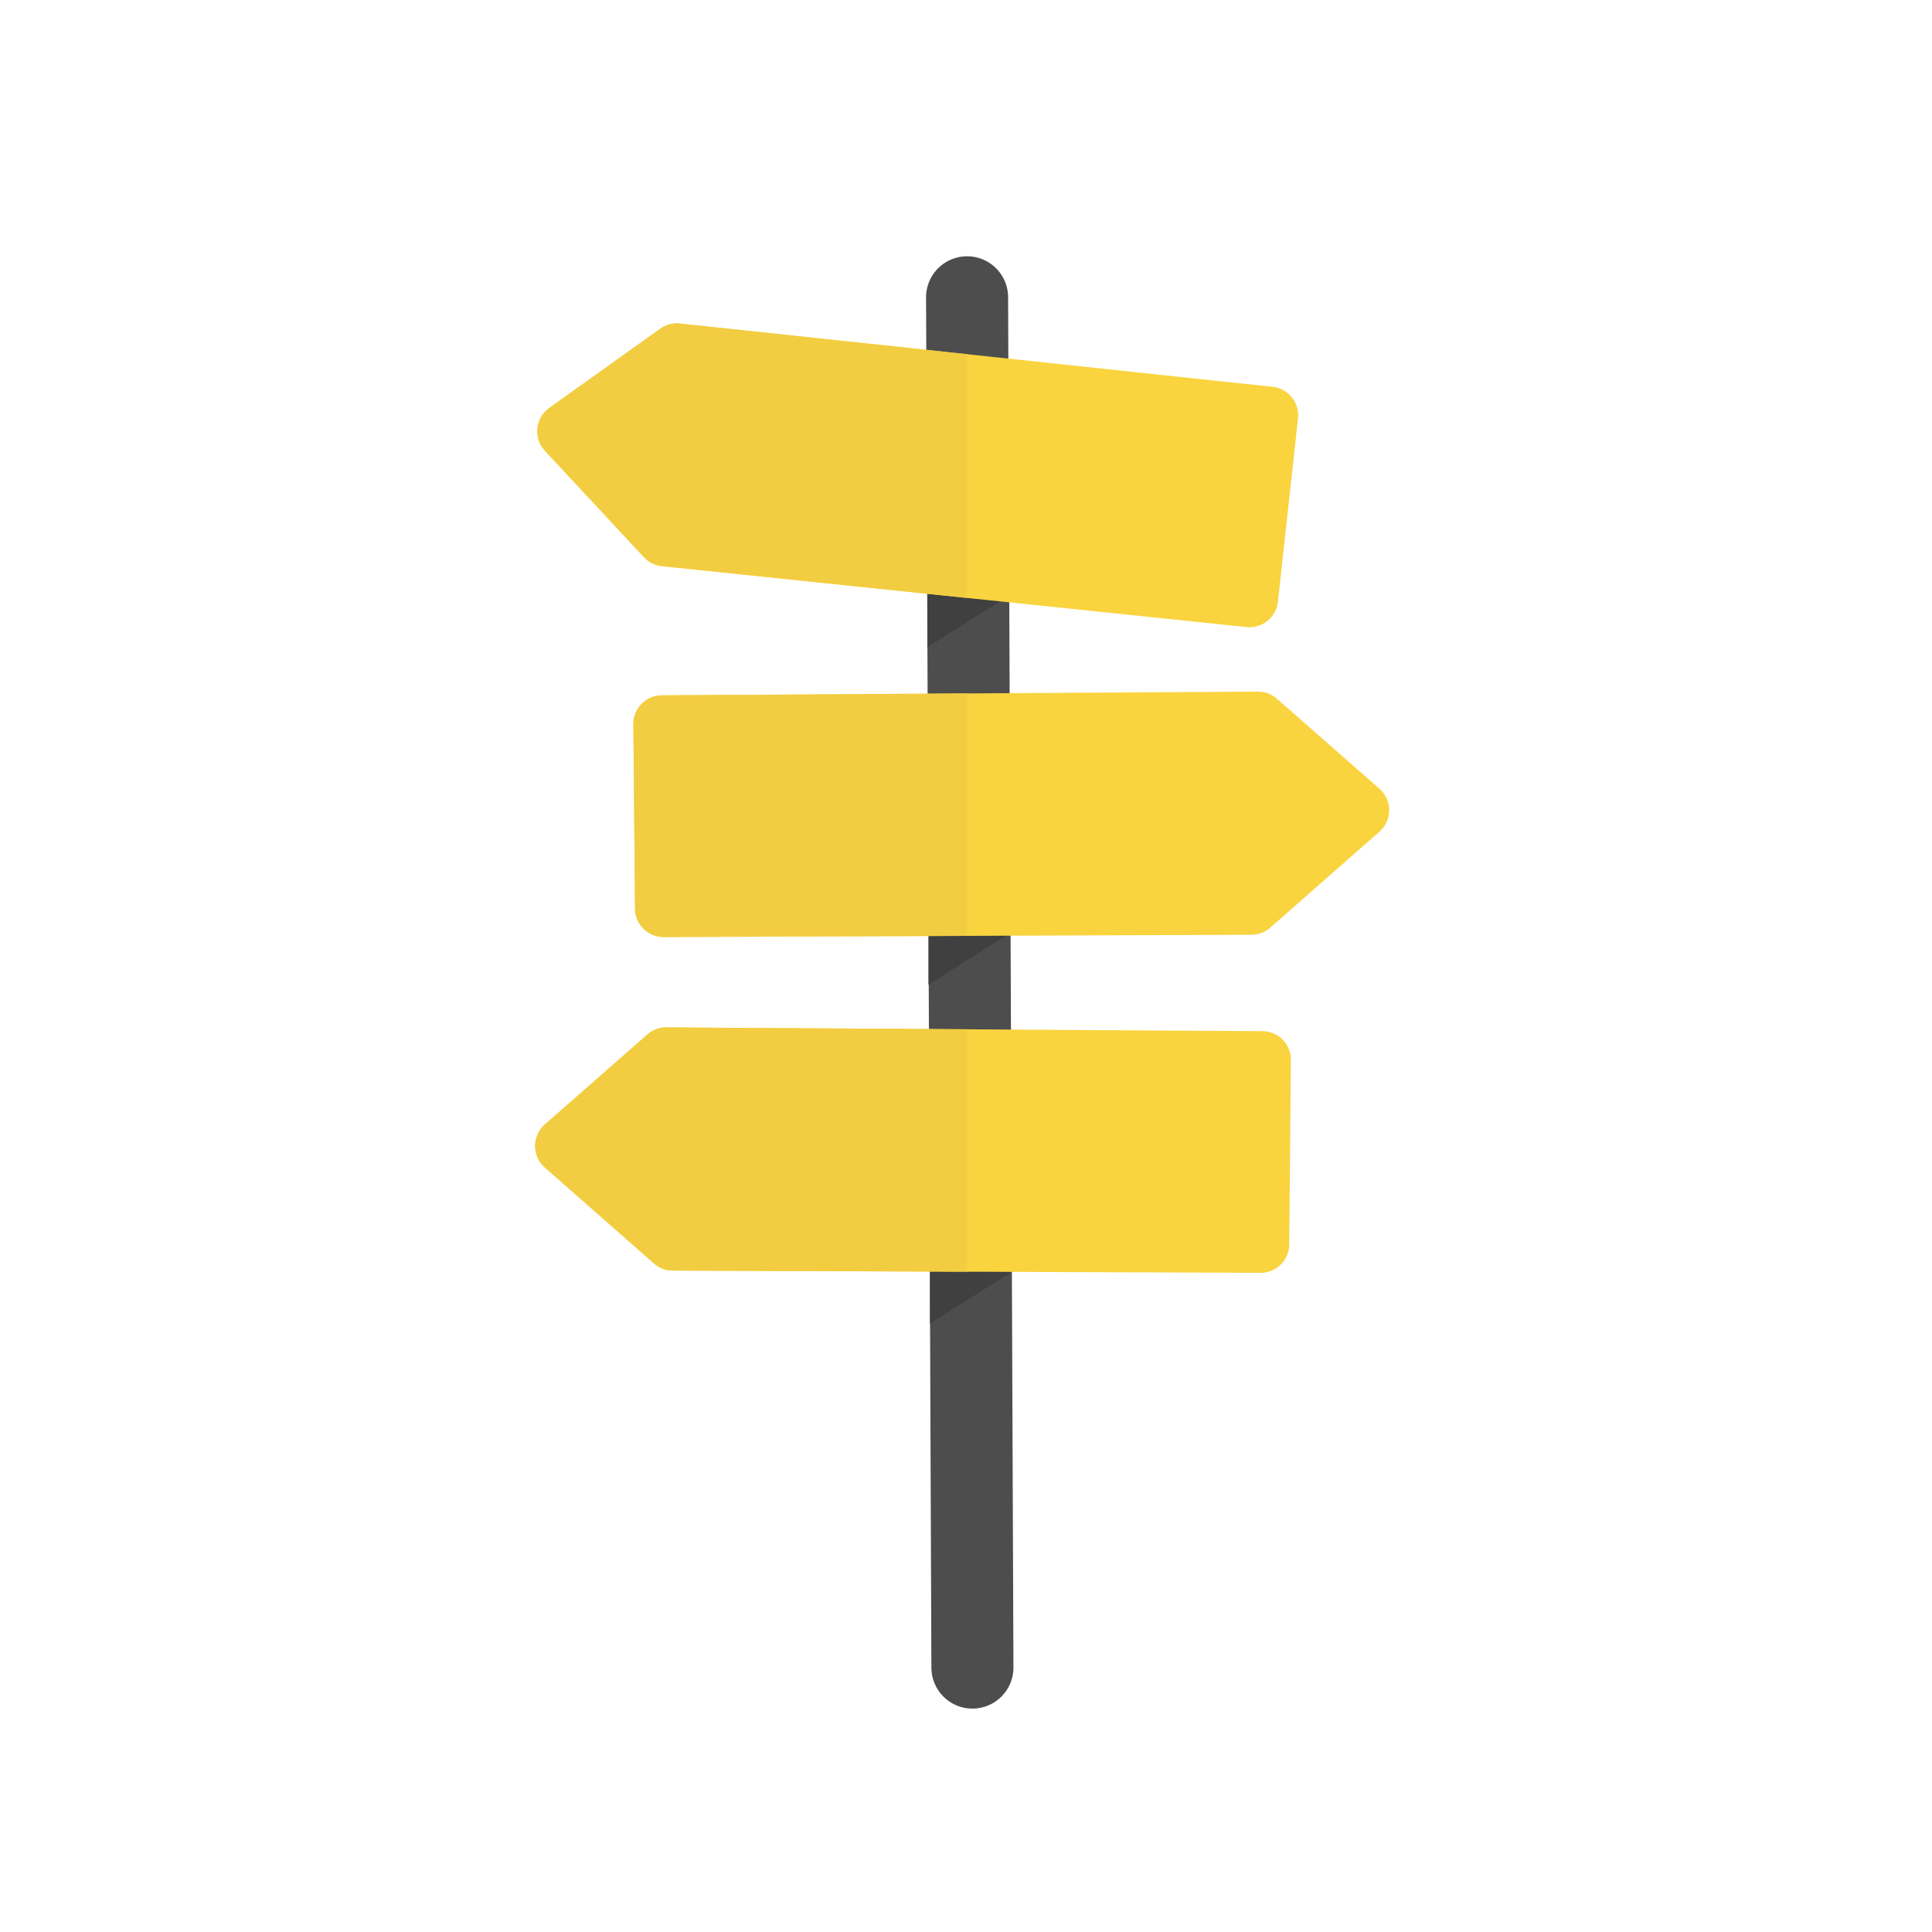
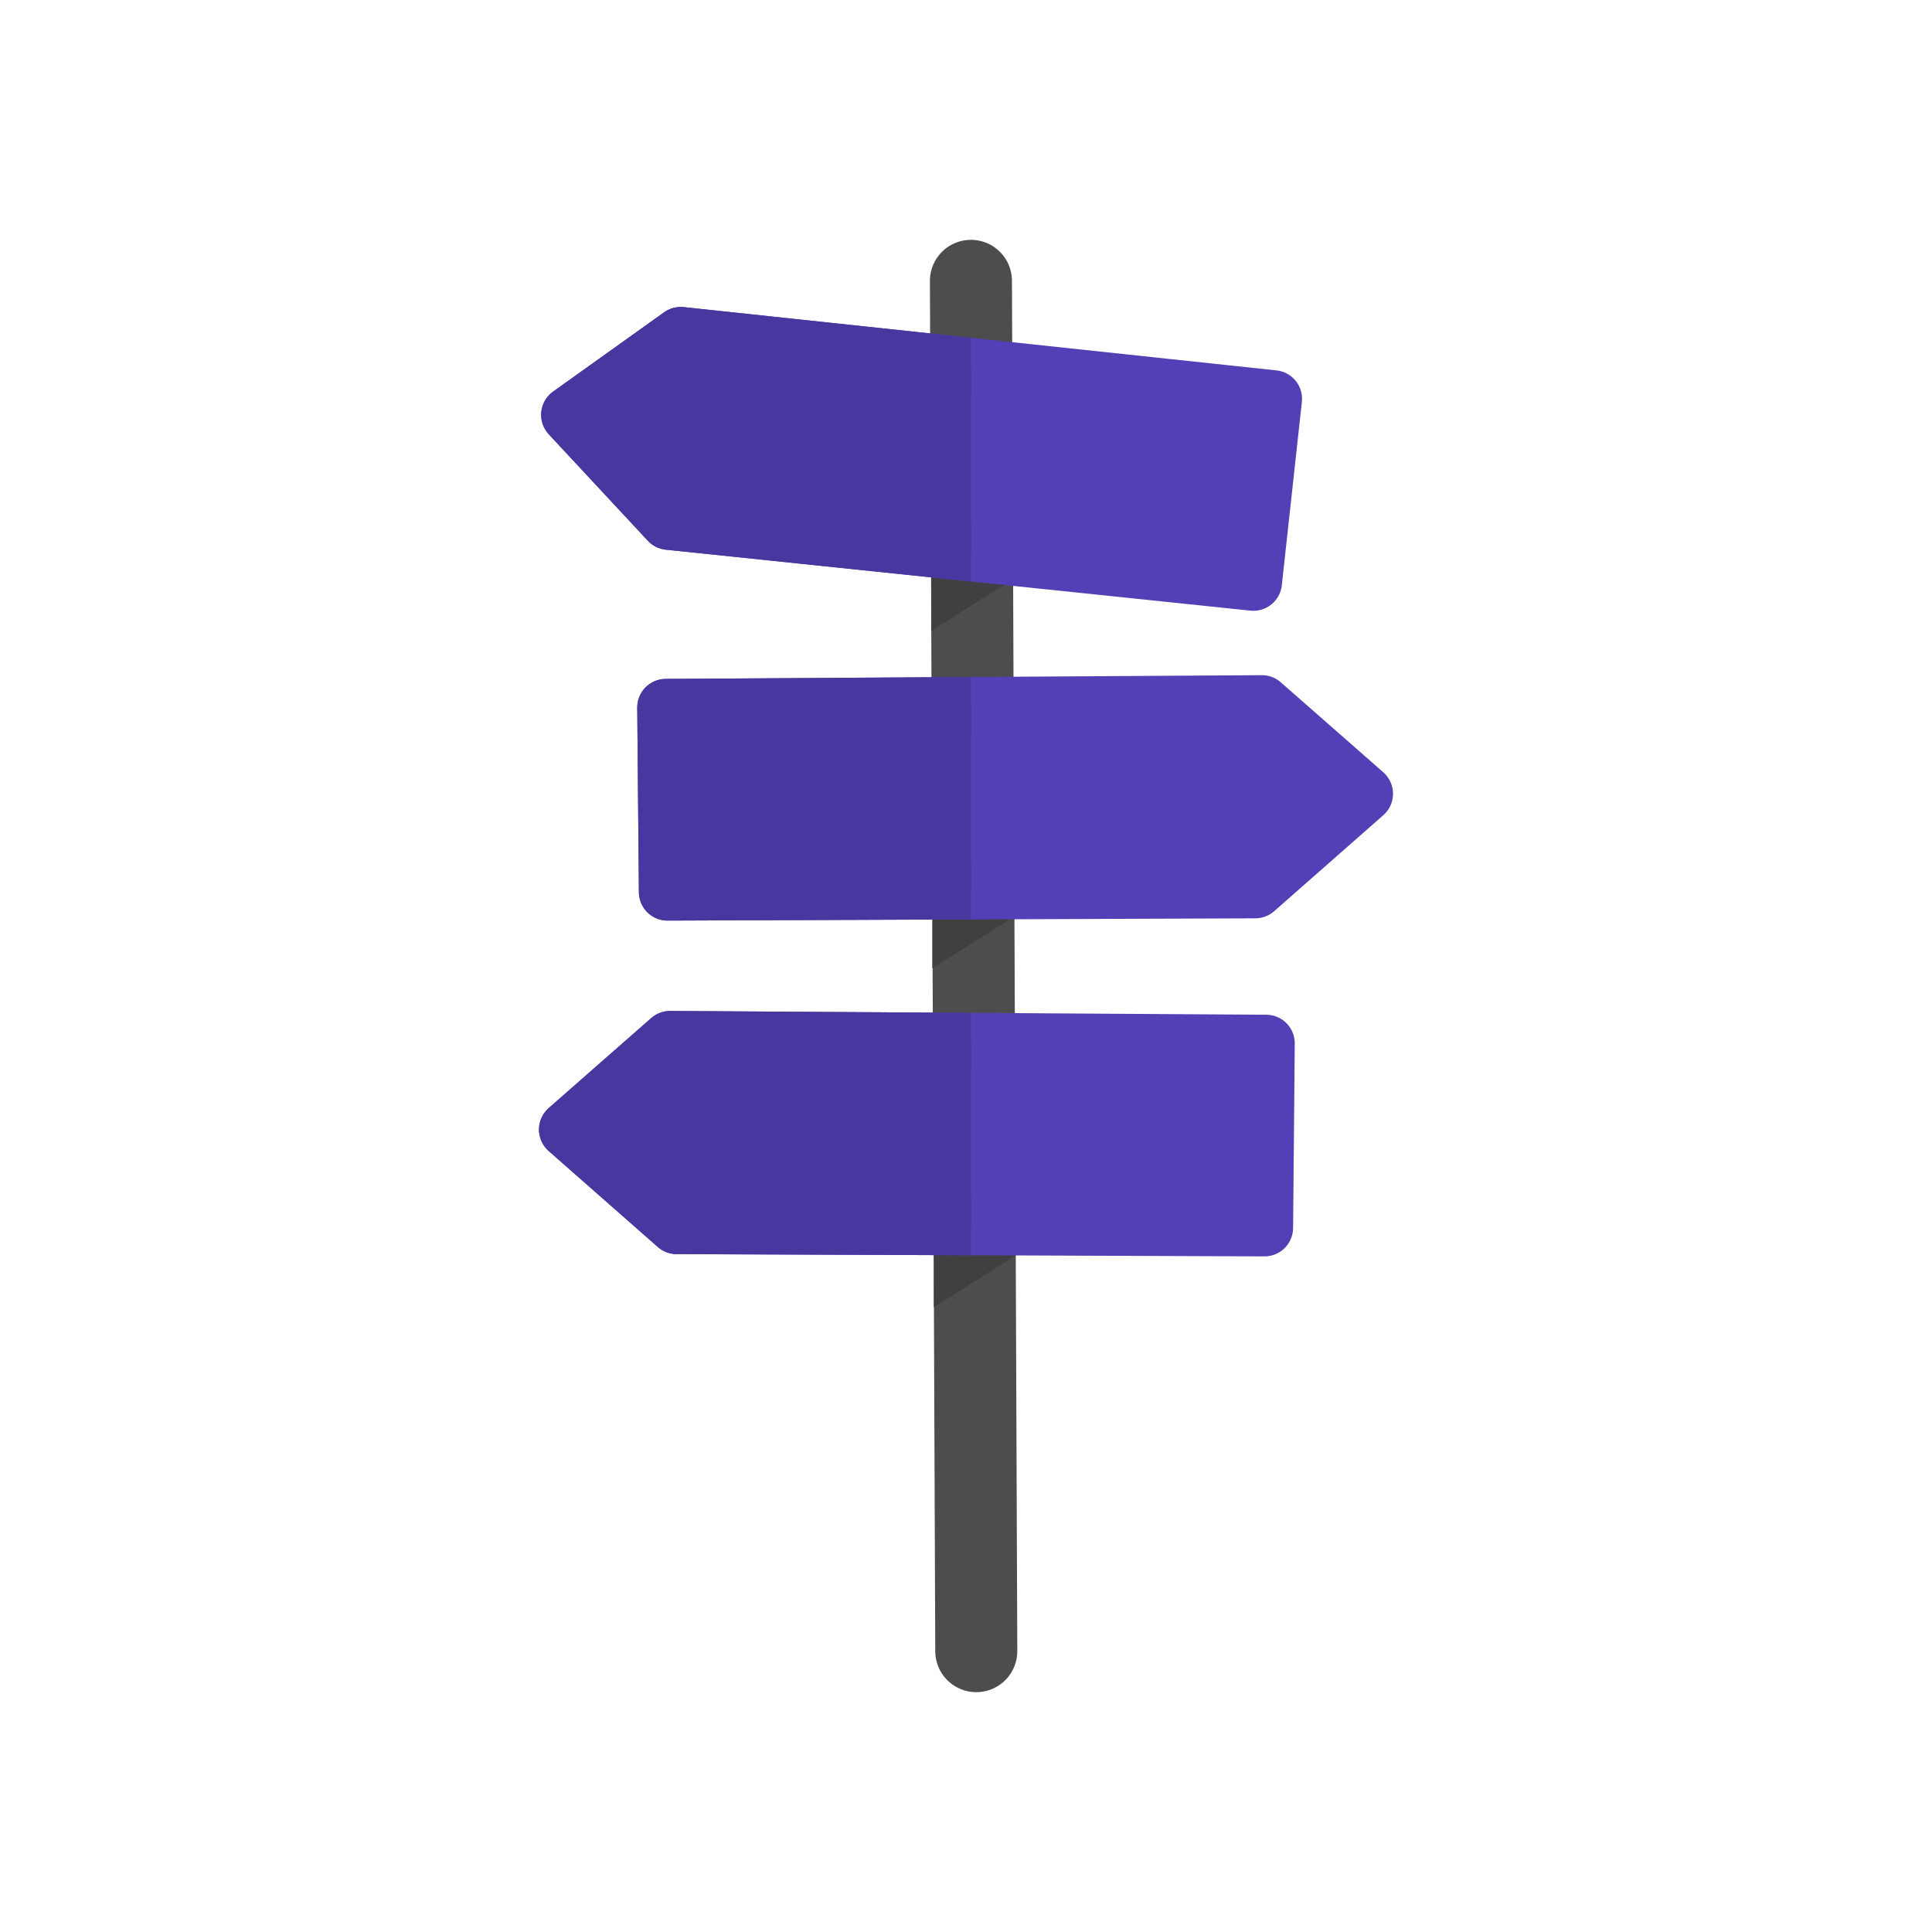
<svg xmlns="http://www.w3.org/2000/svg" width="199mm" height="199mm" viewBox="0 0 199 199" version="1.1" id="svg8">
  <defs id="defs2">
    <clipPath clipPathUnits="userSpaceOnUse" id="clipPath4690">
      <rect style="opacity:1;fill:#f25441;fill-opacity:1;stroke:none;stroke-width:9.693;stroke-linecap:round;stroke-linejoin:round;stroke-miterlimit:4;stroke-dasharray:none;stroke-dashoffset:0;stroke-opacity:1;paint-order:stroke fill markers" id="rect4692" width="49.678" height="105.867" x="55.047" y="77.929" />
    </clipPath>
    <clipPath clipPathUnits="userSpaceOnUse" id="clipPath4694">
      <rect style="opacity:1;fill:#f25441;fill-opacity:1;stroke:none;stroke-width:9.693;stroke-linecap:round;stroke-linejoin:round;stroke-miterlimit:4;stroke-dasharray:none;stroke-dashoffset:0;stroke-opacity:1;paint-order:stroke fill markers" id="rect4696" width="49.678" height="105.867" x="55.047" y="77.929" />
    </clipPath>
    <clipPath clipPathUnits="userSpaceOnUse" id="clipPath4698">
      <rect style="opacity:1;fill:#f25441;fill-opacity:1;stroke:none;stroke-width:9.693;stroke-linecap:round;stroke-linejoin:round;stroke-miterlimit:4;stroke-dasharray:none;stroke-dashoffset:0;stroke-opacity:1;paint-order:stroke fill markers" id="rect4700" width="49.678" height="105.867" x="55.047" y="77.929" />
    </clipPath>
+     <clipPath clipPathUnits="userSpaceOnUse" id="clipPath4698-2">
+       <rect style="opacity:1;fill:#f25441;fill-opacity:1;stroke:none;stroke-width:9.693;stroke-linecap:round;stroke-linejoin:round;stroke-miterlimit:4;stroke-dasharray:none;stroke-dashoffset:0;stroke-opacity:1;paint-order:stroke fill markers" id="rect4700-3" width="49.678" height="105.867" x="55.047" y="77.929" />
+     </clipPath>
+     <clipPath clipPathUnits="userSpaceOnUse" id="clipPath4694-7">
+       <rect style="opacity:1;fill:#f25441;fill-opacity:1;stroke:none;stroke-width:9.693;stroke-linecap:round;stroke-linejoin:round;stroke-miterlimit:4;stroke-dasharray:none;stroke-dashoffset:0;stroke-opacity:1;paint-order:stroke fill markers" id="rect4696-1" width="49.678" height="105.867" x="55.047" y="77.929" />
+     </clipPath>
+     <clipPath clipPathUnits="userSpaceOnUse" id="clipPath4690-1">
+       <rect style="opacity:1;fill:#f25441;fill-opacity:1;stroke:none;stroke-width:9.693;stroke-linecap:round;stroke-linejoin:round;stroke-miterlimit:4;stroke-dasharray:none;stroke-dashoffset:0;stroke-opacity:1;paint-order:stroke fill markers" id="rect4692-3" width="49.678" height="105.867" x="55.047" y="77.929" />
+     </clipPath>
  </defs>
  <g id="layer1" transform="translate(-5.114117,-47.30699)">
-     <path style="fill:none;stroke:#4d4d4d;stroke-width:8.451;stroke-linecap:round;stroke-linejoin:miter;stroke-miterlimit:4;stroke-dasharray:none;stroke-opacity:1" d="m 104.725,77.929 0.55,141.142" id="path4533" />
-     <path style="fill:#404040;fill-opacity:1;stroke:none;stroke-width:0.265px;stroke-linecap:butt;stroke-linejoin:miter;stroke-opacity:1" d="m 100.763,142.259 -0.017,6.481 9.087,-5.746 z" id="path4599-1" />
-     <path style="fill:#f9d43f;fill-opacity:1;stroke:#f9d43f;stroke-width:5.892;stroke-linecap:butt;stroke-linejoin:round;stroke-miterlimit:4;stroke-dasharray:none;stroke-opacity:1" d="m 73.3,121.876 61.394,-0.386 10.559,9.268 -11.24,9.886 -60.543,0.232 z" id="path4537" />
-     <path style="fill:#404040;fill-opacity:1;stroke:none;stroke-width:0.265px;stroke-linecap:butt;stroke-linejoin:miter;stroke-opacity:1" d="m 100.921,177.163 -0.017,6.481 9.087,-5.746 z" id="path4599-1-3" />
-     <path style="fill:#f9d43f;fill-opacity:1;stroke:#f9d43f;stroke-width:5.892;stroke-linecap:butt;stroke-linejoin:round;stroke-miterlimit:4;stroke-dasharray:none;stroke-opacity:1" d="m 135.133,156.464 -61.394,-0.386 -10.559,9.268 11.24,9.886 60.543,0.232 z" id="path4537-7" />
-     <path style="fill:#404040;fill-opacity:1;stroke:none;stroke-width:0.265px;stroke-linecap:butt;stroke-linejoin:miter;stroke-opacity:1" d="m 100.647,107.506 -0.017,6.481 9.087,-5.746 z" id="path4599" />
-     <path style="fill:#f9d43f;fill-opacity:1;stroke:#f9d43f;stroke-width:5.892;stroke-linecap:butt;stroke-linejoin:round;stroke-miterlimit:4;stroke-dasharray:none;stroke-opacity:1" d="m 135.883,90.08 -61.048,-6.517 -11.432,8.167 10.196,10.959 60.217,6.278 z" id="path4537-7-4" />
-     <path style="fill:#f2cd41;fill-opacity:1;stroke:#f2cd41;stroke-width:5.892;stroke-linecap:butt;stroke-linejoin:round;stroke-miterlimit:4;stroke-dasharray:none;stroke-opacity:1" d="m 135.133,156.464 -61.394,-0.386 -10.559,9.268 11.24,9.886 60.543,0.232 z" id="path4537-7-1" clip-path="url(#clipPath4698)" />
-     <path style="fill:#f2cd41;fill-opacity:1;stroke:#f2cd41;stroke-width:5.892;stroke-linecap:butt;stroke-linejoin:round;stroke-miterlimit:4;stroke-dasharray:none;stroke-opacity:1" d="m 73.3,121.876 61.394,-0.386 10.559,9.268 -11.24,9.886 -60.543,0.232 z" id="path4537-6" clip-path="url(#clipPath4694)" />
-     <path style="fill:#f2cd41;fill-opacity:1;stroke:#f2cd41;stroke-width:5.892;stroke-linecap:butt;stroke-linejoin:round;stroke-miterlimit:4;stroke-dasharray:none;stroke-opacity:1" d="m 135.883,90.08 -61.048,-6.517 -11.432,8.167 10.196,10.959 60.217,6.278 z" id="path4537-7-4-5" clip-path="url(#clipPath4690)" />
+     <g id="g1319" transform="translate(0.3974687,-1.693013)">
+       <path style="fill:none;stroke:#4d4d4d;stroke-width:8.451;stroke-linecap:round;stroke-linejoin:miter;stroke-miterlimit:4;stroke-dasharray:none;stroke-opacity:1" d="m 104.725,77.929 0.55,141.142" id="path4533" />
+       <path style="fill:#404040;fill-opacity:1;stroke:none;stroke-width:0.265px;stroke-linecap:butt;stroke-linejoin:miter;stroke-opacity:1" d="m 100.763,142.259 -0.017,6.481 9.087,-5.746 z" id="path4599-1" />
+       <path style="fill:#543fb6;fill-opacity:1;stroke:#543fb6;stroke-width:5.892;stroke-linecap:butt;stroke-linejoin:round;stroke-miterlimit:4;stroke-dasharray:none;stroke-opacity:1" d="m 73.3,121.876 61.394,-0.386 10.559,9.268 -11.24,9.886 -60.543,0.232 z" id="path4537" />
+       <path style="fill:#404040;fill-opacity:1;stroke:none;stroke-width:0.265px;stroke-linecap:butt;stroke-linejoin:miter;stroke-opacity:1" d="m 100.921,177.163 -0.017,6.481 9.087,-5.746 z" id="path4599-1-3" />
+       <path style="fill:#543fb6;fill-opacity:1;stroke:#543fb6;stroke-width:5.892;stroke-linecap:butt;stroke-linejoin:round;stroke-miterlimit:4;stroke-dasharray:none;stroke-opacity:1" d="m 135.133,156.464 -61.394,-0.386 -10.559,9.268 11.24,9.886 60.543,0.232 z" id="path4537-7" />
+       <path style="fill:#404040;fill-opacity:1;stroke:none;stroke-width:0.265px;stroke-linecap:butt;stroke-linejoin:miter;stroke-opacity:1" d="m 100.647,107.506 -0.017,6.481 9.087,-5.746 z" id="path4599" />
+       <path style="fill:#543fb6;fill-opacity:1;stroke:#543fb6;stroke-width:5.892;stroke-linecap:butt;stroke-linejoin:round;stroke-miterlimit:4;stroke-dasharray:none;stroke-opacity:1" d="m 135.883,90.08 -61.048,-6.517 -11.432,8.167 10.196,10.959 60.217,6.278 z" id="path4537-7-4" />
+       <path style="fill:#49379f;fill-opacity:1;stroke:#49379f;stroke-width:5.892;stroke-linecap:butt;stroke-linejoin:round;stroke-miterlimit:4;stroke-dasharray:none;stroke-opacity:1" d="m 135.133,156.464 -61.394,-0.386 -10.559,9.268 11.24,9.886 60.543,0.232 z" id="path4537-7-1" clip-path="url(#clipPath4698)" />
+       <path style="fill:#49379f;fill-opacity:1;stroke:#49379f;stroke-width:5.892;stroke-linecap:butt;stroke-linejoin:round;stroke-miterlimit:4;stroke-dasharray:none;stroke-opacity:1" d="m 73.3,121.876 61.394,-0.386 10.559,9.268 -11.24,9.886 -60.543,0.232 z" id="path4537-6" clip-path="url(#clipPath4694)" />
+       <path style="fill:#49379f;fill-opacity:1;stroke:#49379f;stroke-width:5.892;stroke-linecap:butt;stroke-linejoin:round;stroke-miterlimit:4;stroke-dasharray:none;stroke-opacity:1" d="m 135.883,90.08 -61.048,-6.517 -11.432,8.167 10.196,10.959 60.217,6.278 z" id="path4537-7-4-5" clip-path="url(#clipPath4690)" />
+     </g>
  </g>
</svg>
